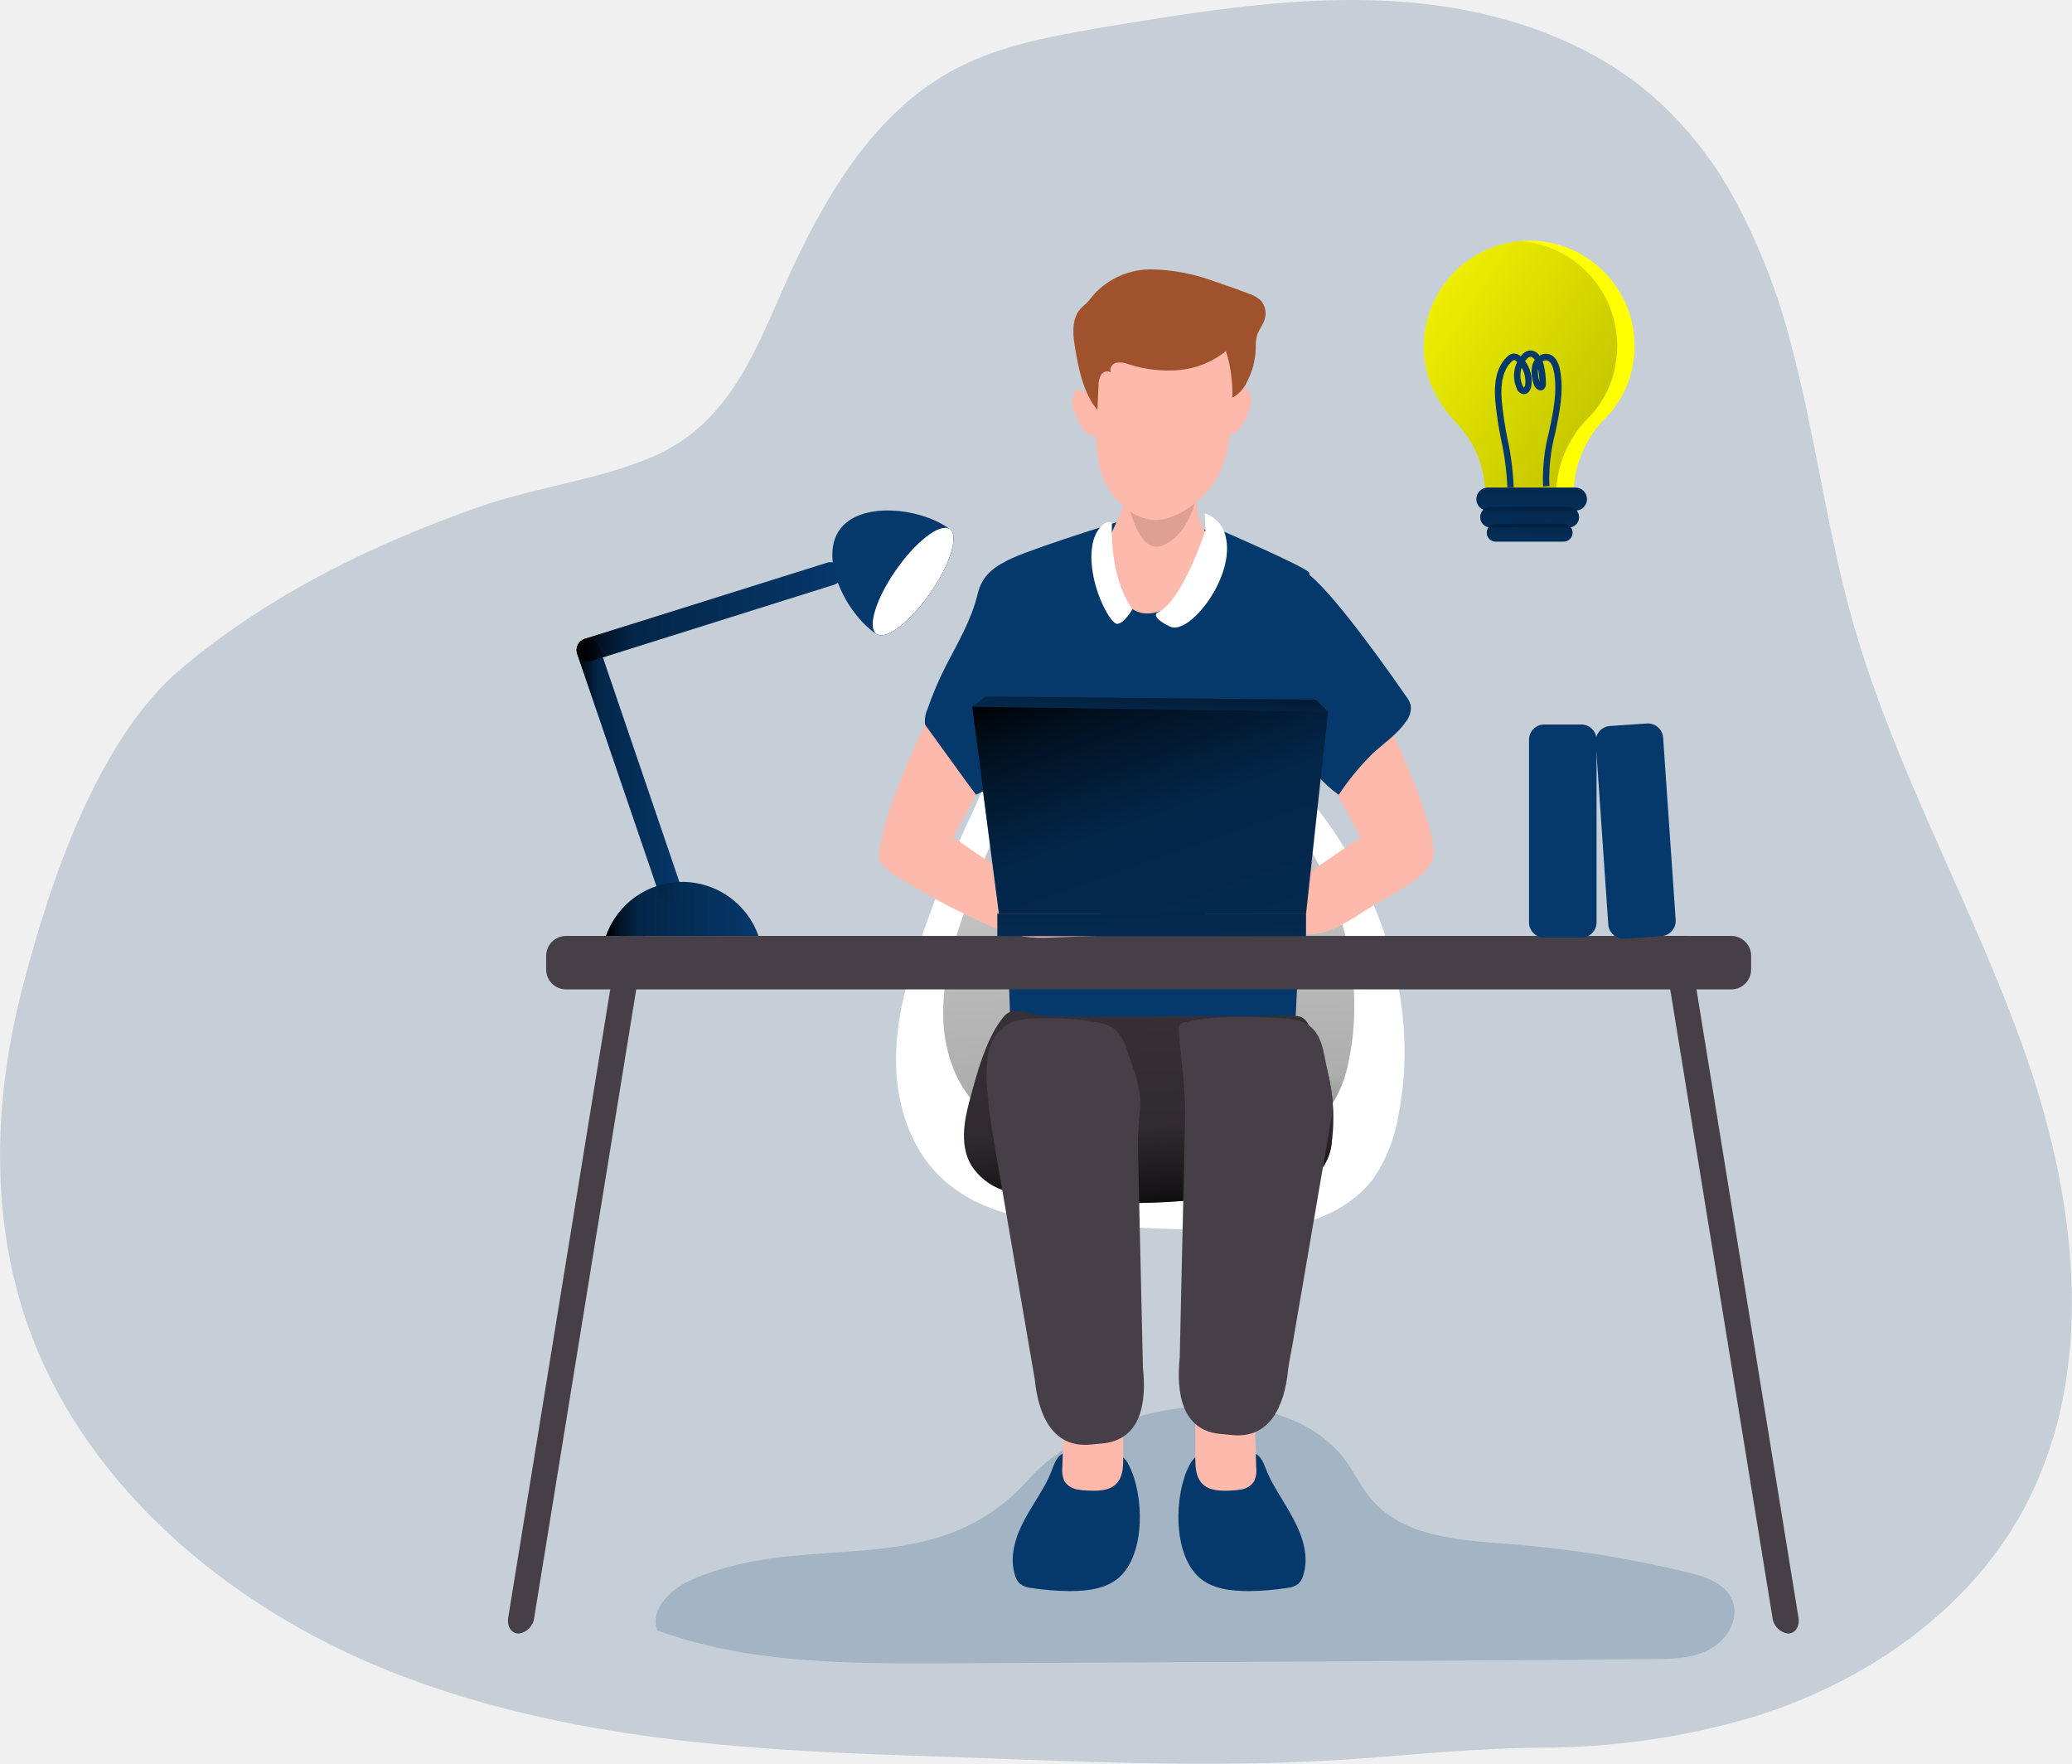
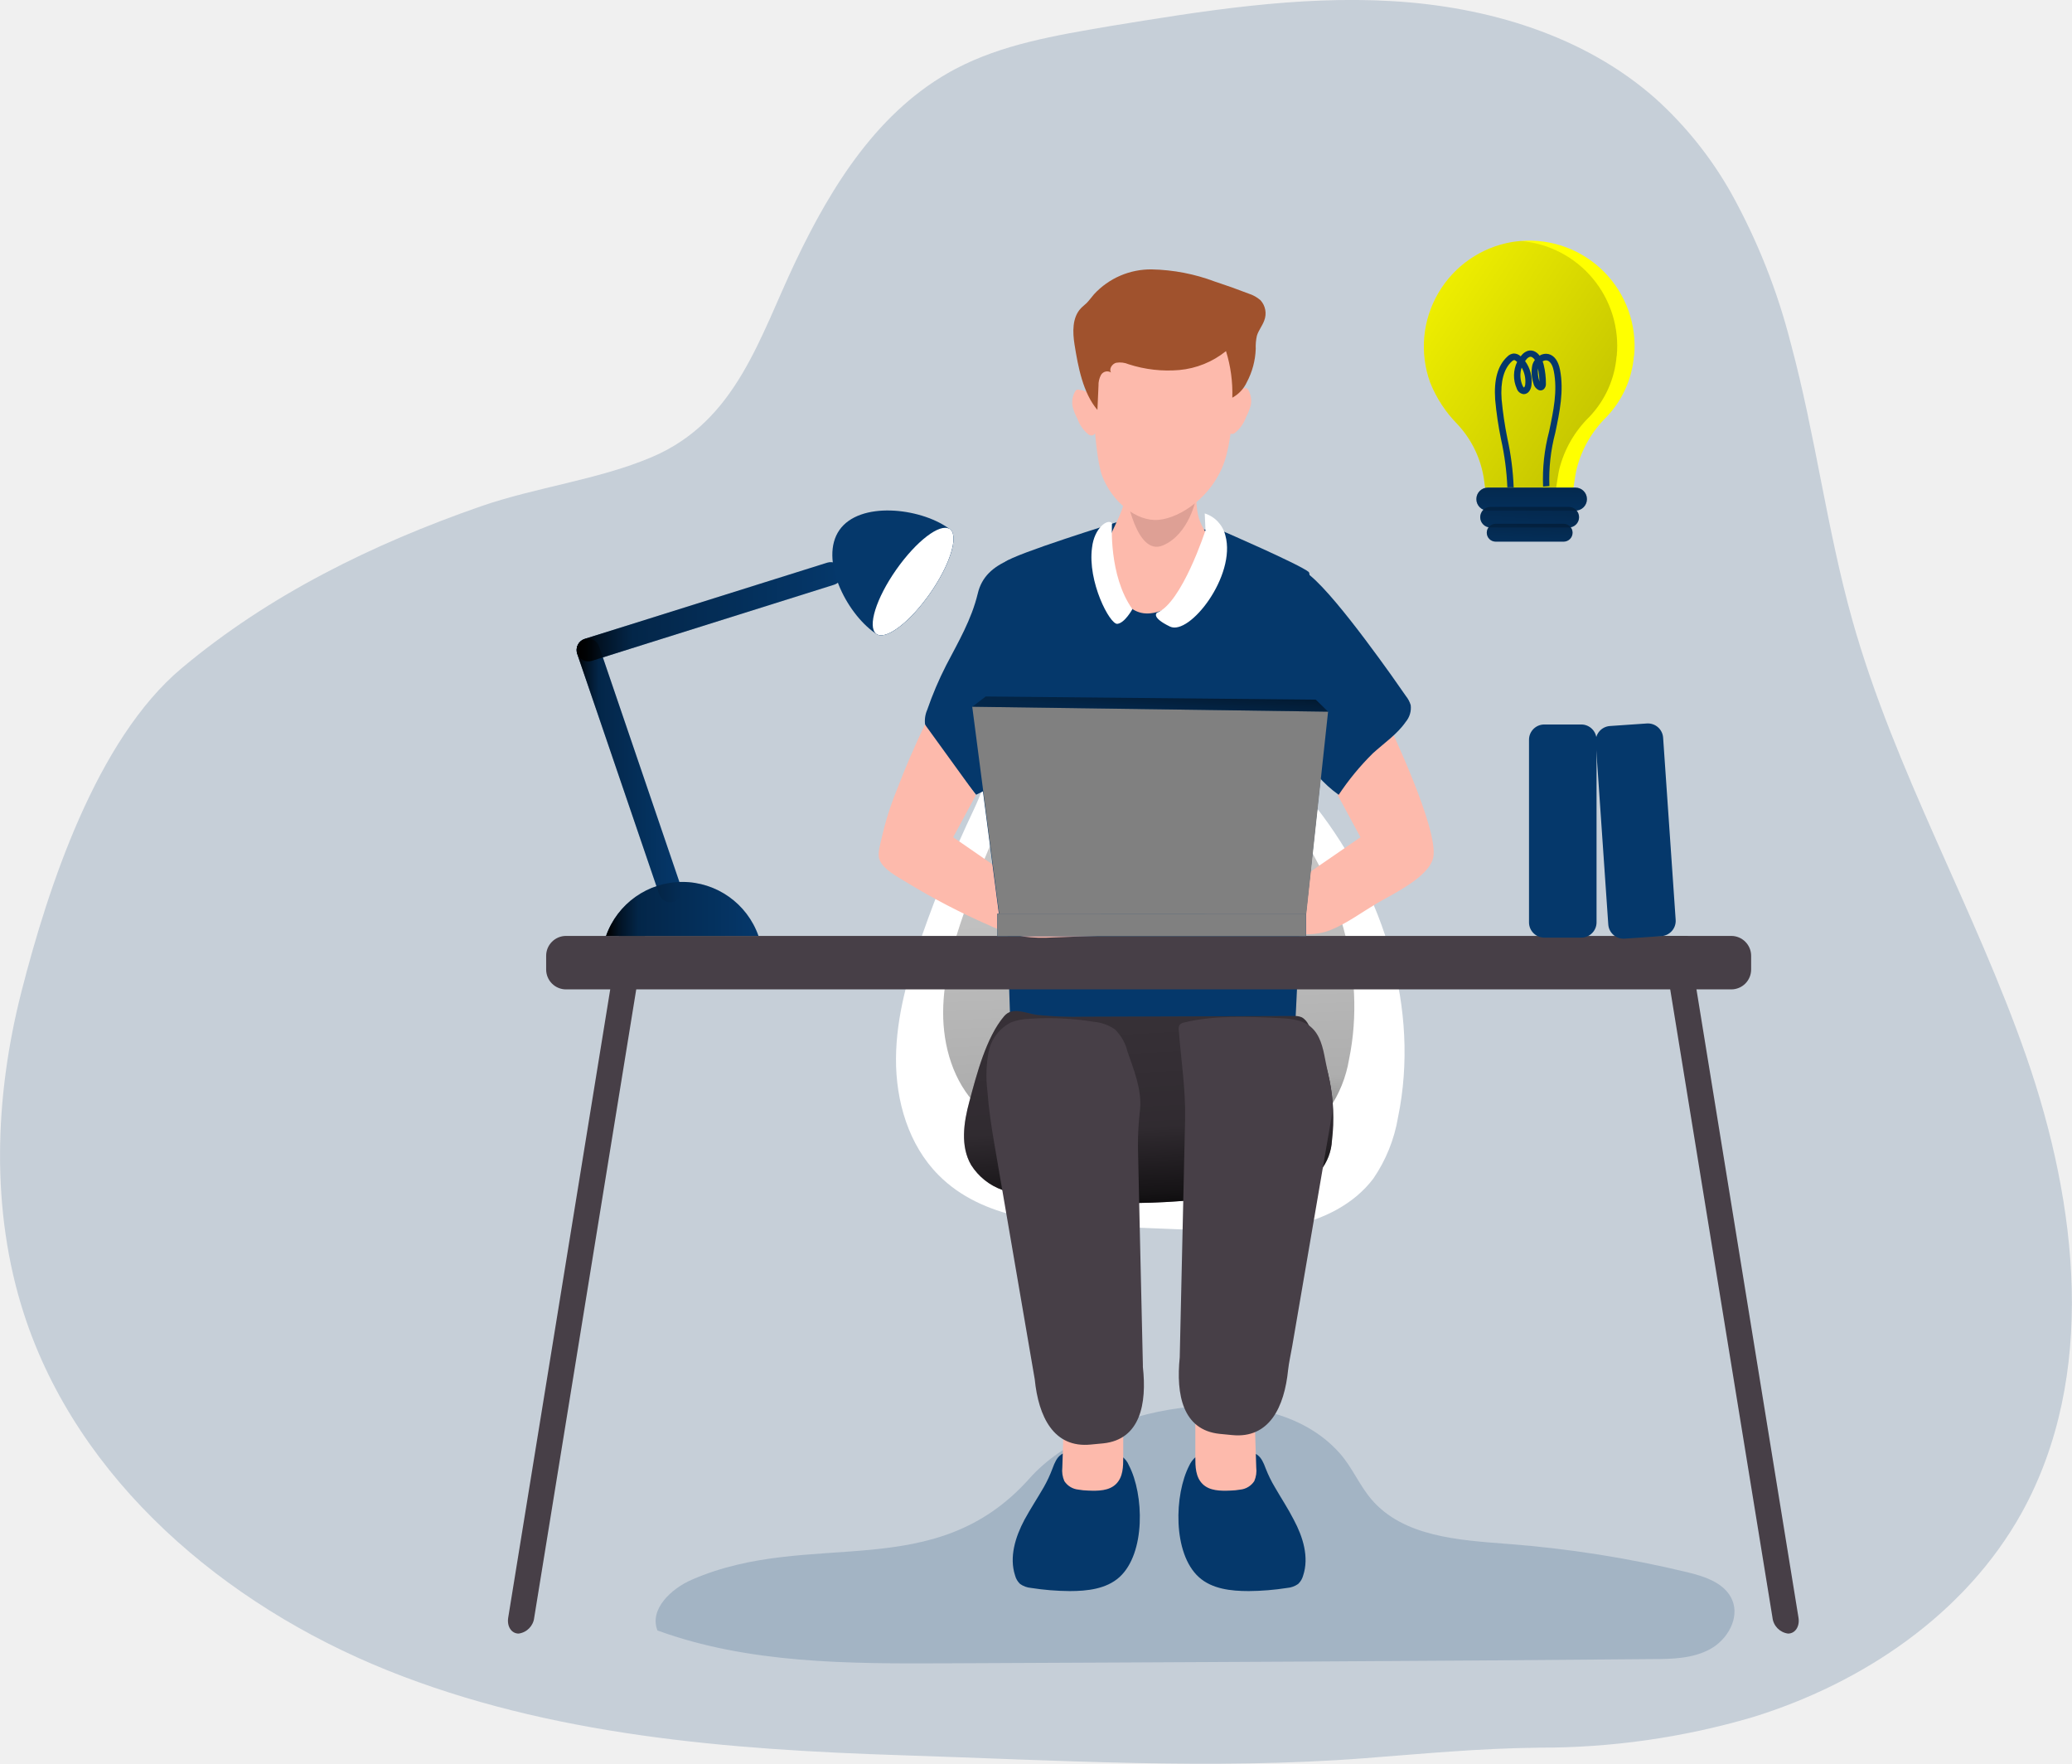
<svg xmlns="http://www.w3.org/2000/svg" xmlns:xlink="http://www.w3.org/1999/xlink" id="Layer_1" data-name="Layer 1" viewBox="0 0 328.24 279.35">
  <defs>
    <linearGradient id="linear-gradient" x1="280.15" x2="273.39" y1="288.18" y2="140.36" gradientUnits="userSpaceOnUse">
      <stop offset=".01" />
      <stop offset=".08" stop-opacity=".69" />
      <stop offset=".21" stop-opacity=".32" />
      <stop offset="1" stop-opacity="0" />
    </linearGradient>
    <linearGradient id="linear-gradient-2" x1="279.06" x2="274.93" y1="280.52" y2="200.93" xlink:href="#linear-gradient" />
    <linearGradient id="linear-gradient-3" x1="182.68" x2="181.98" y1="135.68" y2="167.5" xlink:href="#linear-gradient" />
    <linearGradient id="linear-gradient-4" x1="192.22" x2="216.37" y1="229.35" y2="229.35" xlink:href="#linear-gradient" />
    <linearGradient id="linear-gradient-5" x1="187.56" x2="204.22" y1="207.42" y2="207.42" gradientTransform="translate(77.44 -52.13) rotate(18.83)" xlink:href="#linear-gradient" />
    <linearGradient id="linear-gradient-6" x1="187.56" x2="229.63" y1="182.28" y2="182.28" gradientTransform="translate(445.02 37.91) rotate(107.44)" xlink:href="#linear-gradient" />
-     <linearGradient id="linear-gradient-7" x1="174.95" x2="219.44" y1="101.97" y2="228.67" xlink:href="#linear-gradient" />
+     <linearGradient id="linear-gradient-7" x1="174.95" y1="101.97" x2="219.44" y2="228.67" xlink:href="#linear-gradient" />
    <linearGradient id="linear-gradient-8" x1="182.79" x2="179.97" y1="103.23" y2="147.43" xlink:href="#linear-gradient" />
    <linearGradient id="linear-gradient-9" x1="385.61" x2="310.53" y1="175.51" y2="126.32" gradientUnits="userSpaceOnUse">
      <stop offset=".01" />
      <stop offset=".13" stop-opacity=".69" />
      <stop offset=".25" stop-opacity=".32" />
      <stop offset="1" stop-opacity="0" />
    </linearGradient>
    <linearGradient id="linear-gradient-10" x1="242.66" x2="242.61" y1="72.05" y2="85.81" xlink:href="#linear-gradient-9" />
    <linearGradient id="linear-gradient-11" x1="242.73" x2="241.86" y1="75.41" y2="89.41" xlink:href="#linear-gradient-9" />
    <linearGradient id="linear-gradient-12" x1="242.54" x2="242.07" y1="79.21" y2="90.43" xlink:href="#linear-gradient-9" />
  </defs>
  <path fill="#05386b" d="M370.47,116a59.57,59.57,0,0,0-12-15c-11.3-10-26.61-14.54-41.68-15.43s-30.11,1.56-45,4C263.47,91,255,92.38,247.52,96.33c-12.09,6.42-19.54,18.44-25.26,30.43s-9.34,25.29-22.73,31c-8.43,3.61-18.41,4.79-27.19,7.84-17,5.92-33.51,14-47.38,25.65-13.46,11.3-21.12,34.63-25.36,51.24s-4.91,34.58.4,51c8.55,26.41,31.8,46.09,57.55,56.45s54,12.58,81.72,13.47c24,.77,49.06,2.31,73,.47,9.42-.72,18.12-1.57,27.75-1.68a119.1,119.1,0,0,0,33.78-4.81C391.33,352,407.59,341,416.48,325c12-21.7,8.89-48.8.74-72.24s-20.84-45.23-27.56-69.12c-4.05-14.42-5.86-29.39-9.76-43.86A99.73,99.73,0,0,0,370.47,116Z" opacity=".18" transform="translate(-96.21 -85.39)" style="isolation:isolate" />
  <path fill="#05386b" d="M205.82,335.59c-3.3,1.43-6.78,4.7-5.46,8.05,14.48,5.27,30.27,5.27,45.68,5.2,37.35-.17,74.7-.33,112-.67,3.11,0,6.36-.09,9.09-1.58s4.69-4.89,3.5-7.76c-1.12-2.68-4.3-3.74-7.13-4.42a179.54,179.54,0,0,0-28.43-4.48c-7.78-.6-16.57-1.13-21.62-7.08-1.91-2.25-3.05-5.08-5-7.28-11.67-13.15-39.12-7.29-49.08,3.91C244.2,336.58,224.72,327.38,205.82,335.59Z" opacity=".18" transform="translate(-96.21 -85.39)" style="isolation:isolate" />
  <path fill="#fff" d="M242.33,233.41c-2.22,6.35-4.14,12.92-4.18,19.65s2,13.7,6.75,18.46c6.95,7,17.77,7.77,27.6,8.16l13,.52c5.11.2,10.27.4,15.28-.62s9.91-3.43,13-7.53a24.28,24.28,0,0,0,3.9-9.69c3.52-17.09-2.19-35.3-12.92-49.06a46,46,0,0,0-11.26-10.7c-7.22-4.59-28.71-11.47-35.77-3.78-3.21,3.49-5.24,10.56-7.27,14.84A200.61,200.61,0,0,0,242.33,233.41Z" transform="translate(-96.21 -85.39)" />
  <path fill="url(#linear-gradient)" d="M249,229.77c-1.8,5.14-3.35,10.45-3.38,15.9s1.62,11.08,5.46,14.93c5.62,5.63,14.38,6.28,22.32,6.6l10.53.42a51.5,51.5,0,0,0,12.35-.51c4.05-.83,8-2.77,10.48-6.09a19.42,19.42,0,0,0,3.16-7.83c2.85-13.83-1.77-28.55-10.45-39.68a37.1,37.1,0,0,0-9.11-8.66c-5.84-3.71-23.22-9.27-28.93-3.06-2.59,2.83-4.24,8.55-5.87,12A161.77,161.77,0,0,0,249,229.77Z" transform="translate(-96.21 -85.39)" />
  <path fill="#05386b" d="M261.57,320.93c-1,1.74-2.11,3.41-3.06,5.16-1.45,2.72-2.45,5.93-1.49,8.85a2.82,2.82,0,0,0,.79,1.33,3.52,3.52,0,0,0,1.73.63,41.61,41.61,0,0,0,6.11.5c2.8,0,5.82-.33,7.9-2.21,4.17-3.79,3.89-13.12,1.5-17.7a3.17,3.17,0,0,0-2.9-2,20.87,20.87,0,0,0-5.74-.31c-2.15.24-2.72.76-3.47,2.81A20.46,20.46,0,0,1,261.57,320.93Z" transform="translate(-96.21 -85.39)" />
  <path fill="#fdbaac" d="M267.06,321.33a9.78,9.78,0,0,0,1.52.15c1.56.07,3.33.06,4.44-1.05s1.13-2.74,1.13-4.25v-5.86c0-3.87-3.62-3.34-6.46-2.86a4.12,4.12,0,0,0-1.84.69c-1,.79-1.11,2.23-1.15,3.49l-.2,6.17a4.19,4.19,0,0,0,.32,2.17A3,3,0,0,0,267.06,321.33Z" transform="translate(-96.21 -85.39)" />
  <path fill="#05386b" d="M298.16,320.93c1,1.74,2.11,3.41,3,5.16,1.46,2.72,2.46,5.93,1.49,8.85a2.82,2.82,0,0,1-.79,1.33,3.45,3.45,0,0,1-1.73.63,41.59,41.59,0,0,1-6.1.5c-2.8,0-5.83-.33-7.9-2.21-4.18-3.79-3.9-13.12-1.51-17.7a3.94,3.94,0,0,1,.82-1.16,4.05,4.05,0,0,1,2.08-.82,20.94,20.94,0,0,1,5.75-.31c2.14.24,2.71.76,3.46,2.81A19.47,19.47,0,0,0,298.16,320.93Z" transform="translate(-96.21 -85.39)" />
  <path fill="#fdbaac" d="M292.67,321.33a9.9,9.9,0,0,1-1.52.15c-1.57.07-3.33.06-4.44-1.05s-1.14-2.74-1.14-4.25v-5.86c0-3.87,3.63-3.34,6.46-2.86a4.11,4.11,0,0,1,1.85.69c1,.79,1.1,2.23,1.14,3.49l.2,6.17a4.19,4.19,0,0,1-.31,2.17A3,3,0,0,1,292.67,321.33Z" transform="translate(-96.21 -85.39)" />
  <path fill="#05386b" d="M289.91,169.51s12.2,5.28,13.63,6.48c1.28,1.07-2.19,74.31-2.46,77.89s-19.79,4.15-28.23,2.54a91.68,91.68,0,0,1-16.46-5s-2.67-75.65-1-77,17.8-6.34,17.8-6.34Z" transform="translate(-96.21 -85.39)" />
  <path fill="#473f47" d="M249.78,259.84c-.91,3.34-1.46,7.1.28,10.08a9.72,9.72,0,0,0,4.93,3.94,24.77,24.77,0,0,0,6.27,1.33,117.59,117.59,0,0,0,39.23-2.13,9.35,9.35,0,0,0,4.85-2.19,8.35,8.35,0,0,0,1.88-4.9,29.63,29.63,0,0,0-3.75-18.33,2.66,2.66,0,0,0-1-1.1,2.69,2.69,0,0,0-1.32-.22l-33.29.11a58.27,58.27,0,0,1-7.24-.27c-1.87-.22-4-1.41-5.34.19C252.43,249.69,250.9,255.68,249.78,259.84Z" transform="translate(-96.21 -85.39)" />
  <path fill="url(#linear-gradient-2)" d="M249.78,259.84c-.91,3.34-1.46,7.1.28,10.08a9.72,9.72,0,0,0,4.93,3.94,24.77,24.77,0,0,0,6.27,1.33,117.59,117.59,0,0,0,39.23-2.13,9.35,9.35,0,0,0,4.85-2.19,8.35,8.35,0,0,0,1.88-4.9,29.63,29.63,0,0,0-3.75-18.33,2.66,2.66,0,0,0-1-1.1,2.69,2.69,0,0,0-1.32-.22l-33.29.11a58.27,58.27,0,0,1-7.24-.27c-1.87-.22-4-1.41-5.34.19C252.43,249.69,250.9,255.68,249.78,259.84Z" transform="translate(-96.21 -85.39)" />
  <path fill="#473f47" d="M289.45,312.5l1.95.19c5.9.59,8.28-4.44,8.87-10.34.14-1.23.43-2.47.64-3.69L304.8,276l1.8-10.5c.18-1.06.37-2.11.54-3.17.52-3.08-.41-6.05-1-9.14-.35-1.87-.8-3.88-2.24-5.12s-3.43-1.35-5.29-1.44c-4.94-.22-9.95-.45-14.76.7a1.26,1.26,0,0,0-.77.4,1.29,1.29,0,0,0-.13.83c.35,4.7,1.1,9.36,1,14.06l-.85,37.76C282.5,306.25,283.55,311.91,289.45,312.5Z" transform="translate(-96.21 -85.39)" />
  <path fill="#473f47" d="M271,314l-2,.19c-5.89.59-8.28-4.44-8.87-10.34l-6.35-37c-.51-2.94-.94-5.77-1.16-8.76a19.91,19.91,0,0,1,.2-6.07,6.7,6.7,0,0,1,3.54-4.69,8.91,8.91,0,0,1,3-.58,45,45,0,0,1,10.11.48,7,7,0,0,1,3.35,1.19,7.27,7.27,0,0,1,2,3.51c1,2.88,2.29,6.06,2,9.14a46.74,46.74,0,0,0-.34,5.93l.29,13.1.49,21.43a2.17,2.17,0,0,0,0,.36C277.91,307.72,276.86,313.38,271,314Z" transform="translate(-96.21 -85.39)" />
  <path fill="#473f47" d="M373.62,236.78v2.16a3.15,3.15,0,0,1-3.15,3.16H185.88a3.15,3.15,0,0,1-3.15-3.16v-2.16a3.15,3.15,0,0,1,3.15-3.15H370.47A3.15,3.15,0,0,1,373.62,236.78Z" transform="translate(-96.21 -85.39)" />
  <path fill="#fdbaac" d="M316.2,200.15s7.92,16.5,7.07,21c-.59,3.17-6.66,5.95-9.06,7.39s-4.81,3.21-7.3,4.19-5.33.6-7.86.52l-13-.42c-.62,0-1.45-.23-1.45-.86,0-.37.32-.66.63-.87a7,7,0,0,1,3.28-1.22,33.52,33.52,0,0,0,8.26-1.58L311.73,218l-3.61-6.69Z" transform="translate(-96.21 -85.39)" />
  <path fill="#05386b" d="M256.1,174.06c-2.6,1.13-4.38,2.69-5,5.36-1,4.13-3.05,7.59-5,11.34a54.65,54.65,0,0,0-3,7.05,4.42,4.42,0,0,0-.34,2.34,4.66,4.66,0,0,0,.86,1.65q3.47,4.84,7.22,9.47a27.53,27.53,0,0,0,4.31-2.49c.53-.84.32-2.86.4-3.84q.22-3,.4-6.07Z" transform="translate(-96.21 -85.39)" />
  <path fill="#fdbaac" d="M285.46,160.33a10.34,10.34,0,0,1,.19,1.44c.13,1.94-.07,3.93.51,5.78a8.93,8.93,0,0,0,.9,1.9c1.39,2.2-.33,5.79-1.55,7.79-1.55,2.53-4,5-7.11,5.3-3.91.35-5.61-4-6.33-7.09-.42-1.78-.78-3.06-.11-4.82s1.71-3.44,2.24-5.3a37.1,37.1,0,0,0,.76-6.51,4,4,0,0,1,.45-1.67,3,3,0,0,1,2-1.28,8.31,8.31,0,0,1,2.39-.07,7.45,7.45,0,0,1,3.53.88A5.48,5.48,0,0,1,285.46,160.33Z" transform="translate(-96.21 -85.39)" />
  <path fill="#dea095" d="M274.61,163.62s1.59,9.95,5.82,8.16,5.26-7.5,5.26-7.5Z" transform="translate(-96.21 -85.39)" />
  <path fill="#fff" d="M287.18,169.38s-3.74,11.52-7.68,13.06c0,0-1.05.69,2.05,2.19s10.54-8.07,8.78-14.43a4.88,4.88,0,0,0-3.27-3.49Z" transform="translate(-96.21 -85.39)" />
  <path fill="#fff" d="M272.37,168.26s-.57,8.28,3.23,13.61c0,0-1.21,2.22-2.39,2.33s-4.75-6.69-4-12.09C269.56,169,271.7,167.48,272.37,168.26Z" transform="translate(-96.21 -85.39)" />
  <path fill="none" stroke="#000" stroke-miterlimit="10" stroke-width=".34" d="M311,210.42" transform="translate(-96.21 -85.39)" />
  <path fill="#fdbaac" d="M269.08,141.42s.2,15.39,1.75,19.4,5.4,7.23,8.92,6.91,8.56-3.74,10.44-9.24,1.88-18.55,1.13-20.26-4.79-6.95-14.11-5.25C270.8,134.15,268.87,139.07,269.08,141.42Z" transform="translate(-96.21 -85.39)" />
  <path fill="#05386b" d="M316.5,192.17c1.3,1.84,2.22,3.17,2.44,3.48a4.22,4.22,0,0,1,.75,1.42,3.47,3.47,0,0,1-.79,2.66c-1.39,2-3.44,3.36-5.23,5a41.63,41.63,0,0,0-5.39,6.55,19,19,0,0,1-3.3-3,6.7,6.7,0,0,1-2.6-6.18l-.18-12.9-.1-6.45c0-1.11-1.43-6.13-.74-7C303,173.7,312,185.89,316.5,192.17Z" transform="translate(-96.21 -85.39)" />
  <path fill="#fdbaac" d="M267.13,147.12a.6.6,0,0,0-.35,0,.74.74,0,0,0-.26.29,3.52,3.52,0,0,0-.39,2.38,7.92,7.92,0,0,0,.76,1.92,5.57,5.57,0,0,0,1.76,2.5.82.82,0,0,0,.56.15.7.7,0,0,0,.38-.2,3.22,3.22,0,0,0,.76-2.2,4.62,4.62,0,0,0-.58-3.26A3.6,3.6,0,0,0,267.13,147.12Z" transform="translate(-96.21 -85.39)" />
  <path fill="#fdbaac" d="M293.36,146.87a.83.83,0,0,1,.35,0,.81.81,0,0,1,.26.29,3.61,3.61,0,0,1,.39,2.39,9.25,9.25,0,0,1-.76,1.92,5.56,5.56,0,0,1-1.76,2.49.84.84,0,0,1-.57.16.79.79,0,0,1-.37-.2,3.24,3.24,0,0,1-.76-2.2,4.55,4.55,0,0,1,.58-3.26A3.6,3.6,0,0,1,293.36,146.87Z" transform="translate(-96.21 -85.39)" />
  <path fill="sienna" d="M266.44,140c-.32-2-.39-4.31,1-5.78.29-.31.64-.56.94-.86s.76-.91,1.15-1.37a12.23,12.23,0,0,1,9.14-3.93,30,30,0,0,1,10,1.93q2.7.88,5.36,1.91a5.23,5.23,0,0,1,1.87,1.05,3.1,3.1,0,0,1,.59,3.2c-.3.85-.92,1.57-1.17,2.43a8,8,0,0,0-.18,2.07,12.11,12.11,0,0,1-1.42,5.29,5.32,5.32,0,0,1-2.29,2.44,22.48,22.48,0,0,0-1-7.38,13.79,13.79,0,0,1-7.41,3,20.36,20.36,0,0,1-8-.91,3.55,3.55,0,0,0-2-.24c-.65.18-1.17,1-.8,1.54a1.14,1.14,0,0,0-1.58.36,3.38,3.38,0,0,0-.41,1.75l-.17,3.82C267.77,147.63,267,143.49,266.44,140Z" transform="translate(-96.21 -85.39)" />
  <path fill="#fdbaac" d="M242.74,200.15c-1.64,3.41-3.15,6.9-4.49,10.44a47.24,47.24,0,0,0-2.38,7.58c-.21,1-.7,2.37-.33,3.38.57,1.55,2.92,2.76,4.24,3.56a106.59,106.59,0,0,0,13.11,6.83,22.16,22.16,0,0,0,5.52,1.8,24.35,24.35,0,0,0,4.52.13l8.68-.3c.79,0,1.82-.27,1.89-1.06,0-.55-.47-1-.94-1.29a18.52,18.52,0,0,0-5-2.21c-1.73-.47-3.87-.15-5.5-.73-1.84-.65-3.89-2.71-5.52-3.84L247.21,218l3.61-6.69Z" transform="translate(-96.21 -85.39)" />
  <polygon fill="#05386b" points="206.89 144.72 158.24 144.72 153.97 111.94 210.34 112.72 206.89 144.72" />
  <path fill="#473f47" d="M198.4,233.63,197,242.1l-16.16,99.5a2.86,2.86,0,0,1-2.47,2.53c-1.14,0-1.88-1.14-1.65-2.53l16.16-99.5,1.37-8.47Z" transform="translate(-96.21 -85.39)" />
  <path fill="#473f47" d="M359.43,233.63l1.37,8.47L377,341.6a2.86,2.86,0,0,0,2.47,2.53c1.14,0,1.88-1.14,1.65-2.53l-16.16-99.5-1.37-8.47Z" transform="translate(-96.21 -85.39)" />
  <rect width="48.89" height="3.57" x="158" y="144.71" fill="#05386b" />
-   <rect width="48.89" height="3.57" x="158" y="144.71" fill="url(#linear-gradient-3)" />
+   <rect width="48.89" height="3.57" x="158" y="144.71" fill="#808080" />
  <path fill="none" d="M261.9,303.16a4,4,0,0,0-1.26,4.58,5.3,5.3,0,0,0,2.84,2.21,25.92,25.92,0,0,0,12.63,2,2.13,2.13,0,0,0,1-.27,2,2,0,0,0,.67-1,10.43,10.43,0,0,0,.58-5,4.71,4.71,0,0,0-1.41-3,5.87,5.87,0,0,0-3.25-1C269.55,301.17,265.37,300.18,261.9,303.16Z" transform="translate(-96.21 -85.39)" />
  <path fill="#05386b" d="M216.37,233.63H192.22a12.8,12.8,0,0,1,24.15,0Z" transform="translate(-96.21 -85.39)" />
  <rect width="3.66" height="43.92" x="194.06" y="185.45" fill="#05386b" rx="1.83" transform="translate(-152.68 -11.06) rotate(-18.83)" />
  <rect width="3.66" height="43.92" x="206.76" y="160.32" fill="#05386b" rx="1.83" transform="translate(1.01 350.53) rotate(-107.44)" />
  <path fill="url(#linear-gradient-4)" d="M216.37,233.63H192.22a12.8,12.8,0,0,1,24.15,0Z" transform="translate(-96.21 -85.39)" />
  <rect width="3.66" height="43.92" x="194.06" y="185.45" fill="url(#linear-gradient-5)" rx="1.83" transform="translate(-152.68 -11.06) rotate(-18.83)" />
  <rect width="3.66" height="43.92" x="206.76" y="160.32" fill="url(#linear-gradient-6)" rx="1.83" transform="translate(1.01 350.53) rotate(-107.44)" />
  <path fill="#05386b" d="M243.54,179.38c-3.1,4.44-6.77,7.28-8.34,6.51h0a1.37,1.37,0,0,1-.2-.13l-.21-.13c-4.58-3.21-8.81-11.7-5.6-16.29s12.64-3.54,17.22-.33l.2.15a1.33,1.33,0,0,1,.19.14h0C248.06,170.51,246.65,174.93,243.54,179.38Z" transform="translate(-96.21 -85.39)" />
  <path fill="#05386b" d="M243.54,179.38c-3.1,4.44-6.77,7.28-8.34,6.51h0l-.14-.08a.13.13,0,0,1-.06-.05c-1.39-1.11,0-5.6,3.18-10.13s6.91-7.39,8.43-6.47l.07,0,.12.1h0C248.06,170.51,246.65,174.93,243.54,179.38Z" transform="translate(-96.21 -85.39)" />
  <path fill="#fff" d="M243.54,179.38c-3.1,4.44-6.77,7.28-8.34,6.51h0l-.14-.08a.13.13,0,0,1-.06-.05c-1.39-1.11,0-5.6,3.18-10.13s6.91-7.39,8.43-6.47l.07,0,.12.1h0C248.06,170.51,246.65,174.93,243.54,179.38Z" transform="translate(-96.21 -85.39)" />
  <rect width="10.7" height="33.76" x="242.22" y="114.75" fill="#05386b" rx="2.42" />
  <rect width="10.7" height="33.76" x="349.98" y="200.15" fill="#05386b" rx="2.42" transform="translate(-110.28 -60.47) rotate(-3.94)" />
-   <polygon fill="url(#linear-gradient-7)" points="206.94 144.72 158.29 144.72 154.02 111.94 210.39 112.72 206.94 144.72" />
+   <polygon fill="#808080" points="206.94 144.72 158.29 144.72 154.02 111.94 210.39 112.72 206.94 144.72" />
  <polygon fill="url(#linear-gradient-8)" points="156.15 110.32 154.02 111.94 210.39 112.72 208.45 110.82 156.15 110.32" />
  <path fill="#ff0" d="M355.05,141.76a15.82,15.82,0,0,1-4.38,9.71,17.56,17.56,0,0,0-4.69,8.18c-.22.95-.34,1.93-.51,3h-14c-.1-.71-.17-1.42-.31-2.11a16.24,16.24,0,0,0-4.11-8,19.91,19.91,0,0,1-4.29-6.58,16.79,16.79,0,0,1,13-22.24c.45-.07.89-.12,1.32-.16a16.69,16.69,0,0,1,18,18.21Z" transform="translate(-96.21 -85.39)" style="isolation:isolate" />
  <path fill="url(#linear-gradient-9)" d="M352.31,141.76a15.76,15.76,0,0,1-4.37,9.71,17.58,17.58,0,0,0-4.7,8.18c-.22.95-.33,1.93-.51,3H331.48c-.1-.71-.17-1.42-.31-2.11a16.24,16.24,0,0,0-4.11-8,19.91,19.91,0,0,1-4.29-6.58,16.79,16.79,0,0,1,13-22.24c.45-.07.89-.12,1.32-.16a16.68,16.68,0,0,1,15.24,18.21Z" transform="translate(-96.21 -85.39)" />
  <rect width="17.52" height="3.65" x="233.88" y="77.23" fill="#05386b" rx="1.82" />
  <rect width="15.66" height="3.26" x="234.49" y="80.29" fill="#05386b" rx="1.63" />
  <rect width="13.59" height="2.83" x="235.53" y="82.96" fill="#05386b" rx="1.41" />
  <rect width="17.52" height="3.65" x="233.88" y="77.23" fill="url(#linear-gradient-10)" rx="1.82" />
  <rect width="15.66" height="3.26" x="234.49" y="80.29" fill="url(#linear-gradient-11)" rx="1.63" />
  <rect width="13.59" height="2.83" x="235.53" y="82.96" fill="url(#linear-gradient-12)" rx="1.41" />
  <path fill="#05386b" d="M335,162.57a43.19,43.19,0,0,0-1-7.6,56.54,56.54,0,0,1-.93-6.28c-.22-3.19.41-5.42,1.93-6.82a1.58,1.58,0,0,1,1-.49,1.56,1.56,0,0,1,1.11.45c.05-.06.09-.12.14-.17a2.12,2.12,0,0,1,1-.7,1.5,1.5,0,0,1,1.2.16,2.06,2.06,0,0,1,.65.6,1.88,1.88,0,0,1,1.43-.25c.91.23,1.54,1.09,1.81,2.48.65,3.34-.06,6.71-.75,10a28.73,28.73,0,0,0-.93,8.42l-1,.09a29.38,29.38,0,0,1,.95-8.71c.7-3.31,1.36-6.43.75-9.57-.11-.56-.39-1.53-1.07-1.7a.94.94,0,0,0-.7.15,3.74,3.74,0,0,1,.17.54,12.44,12.44,0,0,1,.35,3,1.12,1.12,0,0,1-.33.86.78.78,0,0,1-.77.16,1.52,1.52,0,0,1-.88-1.09,5.52,5.52,0,0,1-.17-2.89,2.55,2.55,0,0,1,.4-.81,1.29,1.29,0,0,0-.42-.42.5.5,0,0,0-.41-.06,1.1,1.1,0,0,0-.51.39c-.08.09-.14.18-.21.27a5.37,5.37,0,0,1,1,3.89c-.1.69-.51,1.35-1.23,1.35a1.29,1.29,0,0,1-1.09-.89,5,5,0,0,1,.07-4.24l-.05,0c-.24-.23-.39-.28-.45-.27a.79.79,0,0,0-.36.22c-1.27,1.17-1.81,3.2-1.61,6a57.87,57.87,0,0,0,.91,6.16,43.81,43.81,0,0,1,1,7.78Zm2.28-19a4,4,0,0,0,.13,2.9.83.83,0,0,0,.22.31.82.82,0,0,0,.2-.48A4.41,4.41,0,0,0,337.27,143.61Zm2.57.1a5.35,5.35,0,0,0,.23,2.15v0A11.44,11.44,0,0,0,339.84,143.71Z" transform="translate(-96.21 -85.39)" />
</svg>
